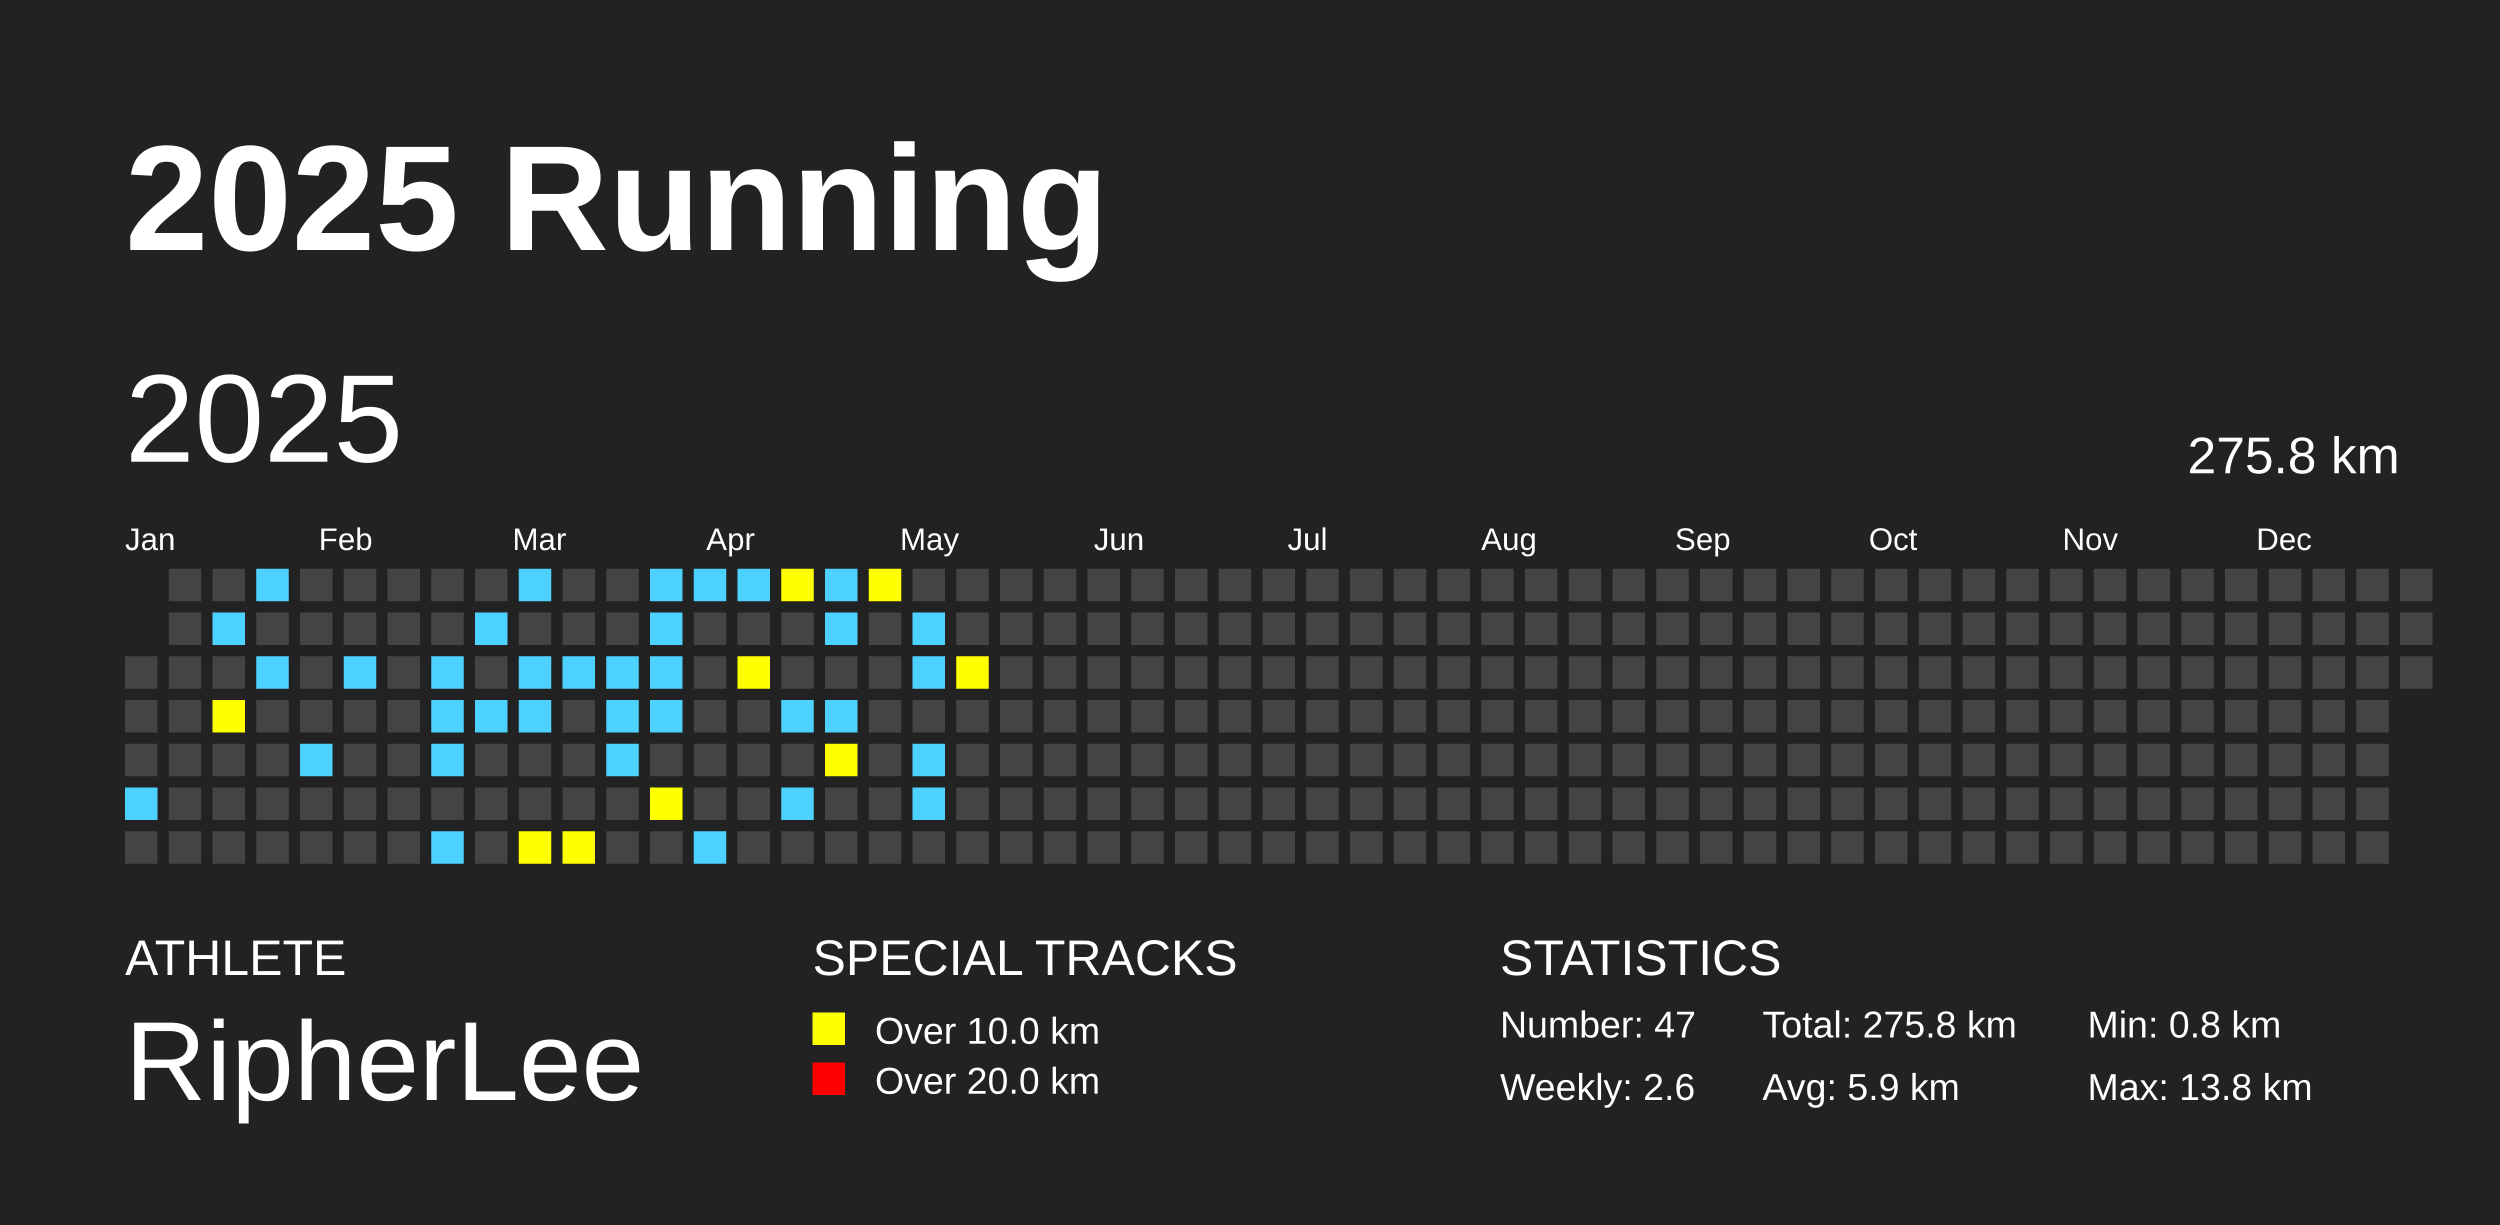
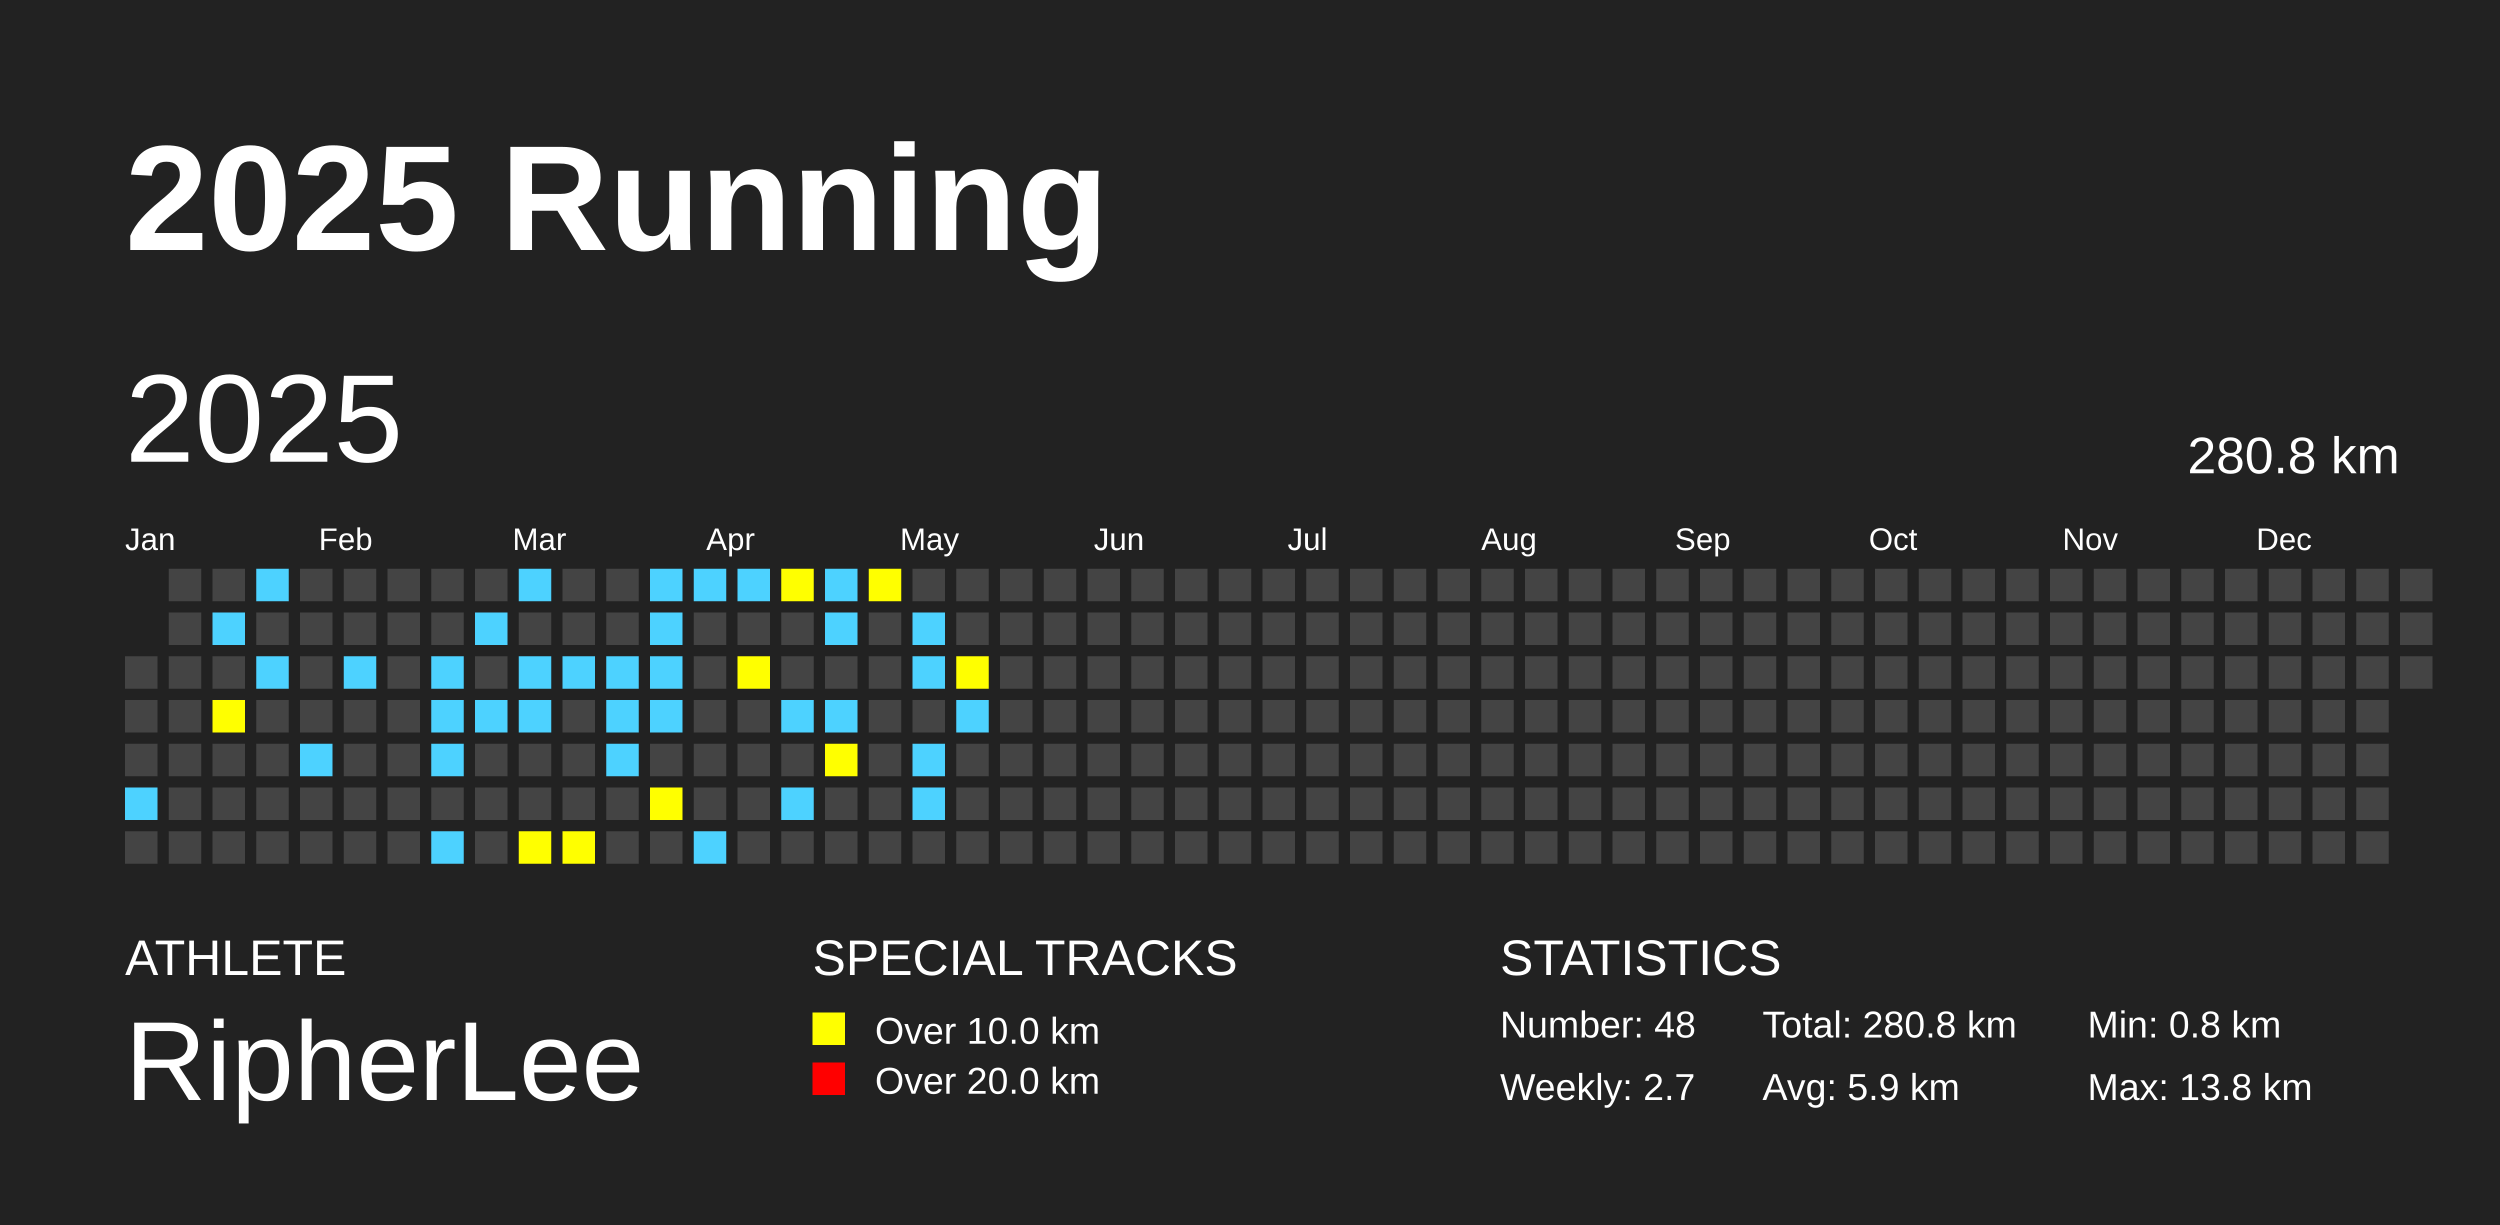
<svg xmlns="http://www.w3.org/2000/svg" baseProfile="full" height="98mm" version="1.1" viewBox="0,0,200,98" width="200mm">
  <defs />
  <rect fill="#222222" height="98" width="200" x="0" y="0" />
  <text fill="#FFFFFF" style="font-size:12px; font-family:Arial; font-weight:bold;" x="10" y="20">2025 Running</text>
  <text fill="#FFFFFF" style="font-size:4px; font-family:Arial" x="10" y="78">ATHLETE</text>
  <text fill="#FFFFFF" style="font-size:9px; font-family:Arial" x="10" y="88">RipherLee</text>
  <text fill="#FFFFFF" style="font-size:4px; font-family:Arial" x="65" y="78">SPECIAL TRACKS</text>
  <rect fill="yellow" height="2.6" width="2.6" x="65" y="81" />
  <text fill="#FFFFFF" style="font-size:3px; font-family:Arial" x="70" y="83.5">Over 10.0 km</text>
  <rect fill="red" height="2.6" width="2.6" x="65" y="85" />
  <text fill="#FFFFFF" style="font-size:3px; font-family:Arial" x="70" y="87.5">Over 20.0 km</text>
  <text fill="#FFFFFF" style="font-size:4px; font-family:Arial" x="120" y="78">STATISTICS</text>
-   <text fill="#FFFFFF" style="font-size:3px; font-family:Arial" x="120" y="83">Number: 47</text>
-   <text fill="#FFFFFF" style="font-size:3px; font-family:Arial" x="120" y="88">Weekly: 2.6</text>
-   <text fill="#FFFFFF" style="font-size:3px; font-family:Arial" x="141" y="83">Total: 275.8 km</text>
+   <text fill="#FFFFFF" style="font-size:3px; font-family:Arial" x="120" y="83">Number: 48</text>
+   <text fill="#FFFFFF" style="font-size:3px; font-family:Arial" x="120" y="88">Weekly: 2.7</text>
+   <text fill="#FFFFFF" style="font-size:3px; font-family:Arial" x="141" y="83">Total: 280.8 km</text>
  <text fill="#FFFFFF" style="font-size:3px; font-family:Arial" x="141" y="88">Avg: 5.9 km</text>
  <text fill="#FFFFFF" style="font-size:3px; font-family:Arial" x="167" y="83">Min: 0.8 km</text>
  <text fill="#FFFFFF" style="font-size:3px; font-family:Arial" x="167" y="88">Max: 13.8 km</text>
  <text dominant-baseline="hanging" fill="#FFFFFF" style="font-size:10.0px; font-family:Arial;" x="10" y="30">2025</text>
-   <text dominant-baseline="hanging" fill="#FFFFFF" style="font-size:4.125px; font-family:Arial;" x="175" y="35">275.8 km</text>
+   <text dominant-baseline="hanging" fill="#FFFFFF" style="font-size:4.125px; font-family:Arial;" x="175" y="35">280.8 km</text>
  <text fill="#FFFFFF" style="font-size:2.5px; font-family:Arial" x="10.0" y="44">Jan</text>
  <text fill="#FFFFFF" style="font-size:2.5px; font-family:Arial" x="25.5" y="44">Feb</text>
  <text fill="#FFFFFF" style="font-size:2.5px; font-family:Arial" x="41.0" y="44">Mar</text>
  <text fill="#FFFFFF" style="font-size:2.5px; font-family:Arial" x="56.5" y="44">Apr</text>
  <text fill="#FFFFFF" style="font-size:2.5px; font-family:Arial" x="72.0" y="44">May</text>
  <text fill="#FFFFFF" style="font-size:2.5px; font-family:Arial" x="87.5" y="44">Jun</text>
  <text fill="#FFFFFF" style="font-size:2.5px; font-family:Arial" x="103.0" y="44">Jul</text>
  <text fill="#FFFFFF" style="font-size:2.5px; font-family:Arial" x="118.5" y="44">Aug</text>
  <text fill="#FFFFFF" style="font-size:2.5px; font-family:Arial" x="134.0" y="44">Sep</text>
  <text fill="#FFFFFF" style="font-size:2.5px; font-family:Arial" x="149.5" y="44">Oct</text>
  <text fill="#FFFFFF" style="font-size:2.5px; font-family:Arial" x="165.0" y="44">Nov</text>
  <text fill="#FFFFFF" style="font-size:2.5px; font-family:Arial" x="180.5" y="44">Dec</text>
  <rect fill="#444444" height="2.6" width="2.6" x="10.0" y="52.5" />
  <rect fill="#444444" height="2.6" width="2.6" x="10.0" y="56.0" />
  <rect fill="#444444" height="2.6" width="2.6" x="10.0" y="59.5" />
  <rect fill="#4DD2FF" height="2.6" width="2.6" x="10.0" y="63.0" />
  <rect fill="#444444" height="2.6" width="2.6" x="10.0" y="66.5" />
  <rect fill="#444444" height="2.6" width="2.6" x="13.5" y="45.5" />
  <rect fill="#444444" height="2.6" width="2.6" x="13.5" y="49.0" />
  <rect fill="#444444" height="2.6" width="2.6" x="13.5" y="52.5" />
  <rect fill="#444444" height="2.6" width="2.6" x="13.5" y="56.0" />
  <rect fill="#444444" height="2.6" width="2.6" x="13.5" y="59.5" />
  <rect fill="#444444" height="2.6" width="2.6" x="13.5" y="63.0" />
  <rect fill="#444444" height="2.6" width="2.6" x="13.5" y="66.5" />
  <rect fill="#444444" height="2.6" width="2.6" x="17.0" y="45.5" />
  <rect fill="#4DD2FF" height="2.6" width="2.6" x="17.0" y="49.0" />
  <rect fill="#444444" height="2.6" width="2.6" x="17.0" y="52.5" />
  <rect fill="yellow" height="2.6" width="2.6" x="17.0" y="56.0" />
  <rect fill="#444444" height="2.6" width="2.6" x="17.0" y="59.5" />
  <rect fill="#444444" height="2.6" width="2.6" x="17.0" y="63.0" />
  <rect fill="#444444" height="2.6" width="2.6" x="17.0" y="66.5" />
  <rect fill="#4DD2FF" height="2.6" width="2.6" x="20.5" y="45.5" />
  <rect fill="#444444" height="2.6" width="2.6" x="20.5" y="49.0" />
  <rect fill="#4DD2FF" height="2.6" width="2.6" x="20.5" y="52.5" />
  <rect fill="#444444" height="2.6" width="2.6" x="20.5" y="56.0" />
  <rect fill="#444444" height="2.6" width="2.6" x="20.5" y="59.5" />
  <rect fill="#444444" height="2.6" width="2.6" x="20.5" y="63.0" />
  <rect fill="#444444" height="2.6" width="2.6" x="20.5" y="66.5" />
  <rect fill="#444444" height="2.6" width="2.6" x="24.0" y="45.5" />
  <rect fill="#444444" height="2.6" width="2.6" x="24.0" y="49.0" />
  <rect fill="#444444" height="2.6" width="2.6" x="24.0" y="52.5" />
  <rect fill="#444444" height="2.6" width="2.6" x="24.0" y="56.0" />
  <rect fill="#4DD2FF" height="2.6" width="2.6" x="24.0" y="59.5" />
  <rect fill="#444444" height="2.6" width="2.6" x="24.0" y="63.0" />
  <rect fill="#444444" height="2.6" width="2.6" x="24.0" y="66.5" />
  <rect fill="#444444" height="2.6" width="2.6" x="27.5" y="45.5" />
  <rect fill="#444444" height="2.6" width="2.6" x="27.5" y="49.0" />
  <rect fill="#4DD2FF" height="2.6" width="2.6" x="27.5" y="52.5" />
  <rect fill="#444444" height="2.6" width="2.6" x="27.5" y="56.0" />
  <rect fill="#444444" height="2.6" width="2.6" x="27.5" y="59.5" />
  <rect fill="#444444" height="2.6" width="2.6" x="27.5" y="63.0" />
  <rect fill="#444444" height="2.6" width="2.6" x="27.5" y="66.5" />
  <rect fill="#444444" height="2.6" width="2.6" x="31.0" y="45.5" />
  <rect fill="#444444" height="2.6" width="2.6" x="31.0" y="49.0" />
  <rect fill="#444444" height="2.6" width="2.6" x="31.0" y="52.5" />
  <rect fill="#444444" height="2.6" width="2.6" x="31.0" y="56.0" />
  <rect fill="#444444" height="2.6" width="2.6" x="31.0" y="59.5" />
  <rect fill="#444444" height="2.6" width="2.6" x="31.0" y="63.0" />
  <rect fill="#444444" height="2.6" width="2.6" x="31.0" y="66.5" />
  <rect fill="#444444" height="2.6" width="2.6" x="34.5" y="45.5" />
  <rect fill="#444444" height="2.6" width="2.6" x="34.5" y="49.0" />
  <rect fill="#4DD2FF" height="2.6" width="2.6" x="34.5" y="52.5" />
  <rect fill="#4DD2FF" height="2.6" width="2.6" x="34.5" y="56.0" />
  <rect fill="#4DD2FF" height="2.6" width="2.6" x="34.5" y="59.5" />
  <rect fill="#444444" height="2.6" width="2.6" x="34.5" y="63.0" />
  <rect fill="#4DD2FF" height="2.6" width="2.6" x="34.5" y="66.5" />
  <rect fill="#444444" height="2.6" width="2.6" x="38.0" y="45.5" />
  <rect fill="#4DD2FF" height="2.6" width="2.6" x="38.0" y="49.0" />
  <rect fill="#444444" height="2.6" width="2.6" x="38.0" y="52.5" />
  <rect fill="#4DD2FF" height="2.6" width="2.6" x="38.0" y="56.0" />
  <rect fill="#444444" height="2.6" width="2.6" x="38.0" y="59.5" />
  <rect fill="#444444" height="2.6" width="2.6" x="38.0" y="63.0" />
  <rect fill="#444444" height="2.6" width="2.6" x="38.0" y="66.5" />
  <rect fill="#4DD2FF" height="2.6" width="2.6" x="41.5" y="45.5" />
  <rect fill="#444444" height="2.6" width="2.6" x="41.5" y="49.0" />
  <rect fill="#4DD2FF" height="2.6" width="2.6" x="41.5" y="52.5" />
  <rect fill="#4DD2FF" height="2.6" width="2.6" x="41.5" y="56.0" />
  <rect fill="#444444" height="2.6" width="2.6" x="41.5" y="59.5" />
  <rect fill="#444444" height="2.6" width="2.6" x="41.5" y="63.0" />
  <rect fill="yellow" height="2.6" width="2.6" x="41.5" y="66.5" />
  <rect fill="#444444" height="2.6" width="2.6" x="45.0" y="45.5" />
  <rect fill="#444444" height="2.6" width="2.6" x="45.0" y="49.0" />
  <rect fill="#4DD2FF" height="2.6" width="2.6" x="45.0" y="52.5" />
  <rect fill="#444444" height="2.6" width="2.6" x="45.0" y="56.0" />
  <rect fill="#444444" height="2.6" width="2.6" x="45.0" y="59.5" />
  <rect fill="#444444" height="2.6" width="2.6" x="45.0" y="63.0" />
  <rect fill="yellow" height="2.6" width="2.6" x="45.0" y="66.5" />
  <rect fill="#444444" height="2.6" width="2.6" x="48.5" y="45.5" />
  <rect fill="#444444" height="2.6" width="2.6" x="48.5" y="49.0" />
  <rect fill="#4DD2FF" height="2.6" width="2.6" x="48.5" y="52.5" />
  <rect fill="#4DD2FF" height="2.6" width="2.6" x="48.5" y="56.0" />
  <rect fill="#4DD2FF" height="2.6" width="2.6" x="48.5" y="59.5" />
  <rect fill="#444444" height="2.6" width="2.6" x="48.5" y="63.0" />
  <rect fill="#444444" height="2.6" width="2.6" x="48.5" y="66.5" />
  <rect fill="#4DD2FF" height="2.6" width="2.6" x="52.0" y="45.5" />
  <rect fill="#4DD2FF" height="2.6" width="2.6" x="52.0" y="49.0" />
  <rect fill="#4DD2FF" height="2.6" width="2.6" x="52.0" y="52.5" />
  <rect fill="#4DD2FF" height="2.6" width="2.6" x="52.0" y="56.0" />
  <rect fill="#444444" height="2.6" width="2.6" x="52.0" y="59.5" />
  <rect fill="yellow" height="2.6" width="2.6" x="52.0" y="63.0" />
  <rect fill="#444444" height="2.6" width="2.6" x="52.0" y="66.5" />
  <rect fill="#4DD2FF" height="2.6" width="2.6" x="55.5" y="45.5" />
  <rect fill="#444444" height="2.6" width="2.6" x="55.5" y="49.0" />
  <rect fill="#444444" height="2.6" width="2.6" x="55.5" y="52.5" />
  <rect fill="#444444" height="2.6" width="2.6" x="55.5" y="56.0" />
  <rect fill="#444444" height="2.6" width="2.6" x="55.5" y="59.5" />
  <rect fill="#444444" height="2.6" width="2.6" x="55.5" y="63.0" />
  <rect fill="#4DD2FF" height="2.6" width="2.6" x="55.5" y="66.5" />
  <rect fill="#4DD2FF" height="2.6" width="2.6" x="59.0" y="45.5" />
  <rect fill="#444444" height="2.6" width="2.6" x="59.0" y="49.0" />
  <rect fill="yellow" height="2.6" width="2.6" x="59.0" y="52.5" />
  <rect fill="#444444" height="2.6" width="2.6" x="59.0" y="56.0" />
  <rect fill="#444444" height="2.6" width="2.6" x="59.0" y="59.5" />
  <rect fill="#444444" height="2.6" width="2.6" x="59.0" y="63.0" />
  <rect fill="#444444" height="2.6" width="2.6" x="59.0" y="66.5" />
  <rect fill="yellow" height="2.6" width="2.6" x="62.5" y="45.5" />
  <rect fill="#444444" height="2.6" width="2.6" x="62.5" y="49.0" />
  <rect fill="#444444" height="2.6" width="2.6" x="62.5" y="52.5" />
  <rect fill="#4DD2FF" height="2.6" width="2.6" x="62.5" y="56.0" />
  <rect fill="#444444" height="2.6" width="2.6" x="62.5" y="59.5" />
  <rect fill="#4DD2FF" height="2.6" width="2.6" x="62.5" y="63.0" />
  <rect fill="#444444" height="2.6" width="2.6" x="62.5" y="66.5" />
  <rect fill="#4DD2FF" height="2.6" width="2.6" x="66.0" y="45.5" />
  <rect fill="#4DD2FF" height="2.6" width="2.6" x="66.0" y="49.0" />
  <rect fill="#444444" height="2.6" width="2.6" x="66.0" y="52.5" />
  <rect fill="#4DD2FF" height="2.6" width="2.6" x="66.0" y="56.0" />
  <rect fill="yellow" height="2.6" width="2.6" x="66.0" y="59.5" />
  <rect fill="#444444" height="2.6" width="2.6" x="66.0" y="63.0" />
  <rect fill="#444444" height="2.6" width="2.6" x="66.0" y="66.5" />
  <rect fill="yellow" height="2.6" width="2.6" x="69.5" y="45.5" />
  <rect fill="#444444" height="2.6" width="2.6" x="69.5" y="49.0" />
  <rect fill="#444444" height="2.6" width="2.6" x="69.5" y="52.5" />
  <rect fill="#444444" height="2.6" width="2.6" x="69.5" y="56.0" />
  <rect fill="#444444" height="2.6" width="2.6" x="69.5" y="59.5" />
  <rect fill="#444444" height="2.6" width="2.6" x="69.5" y="63.0" />
  <rect fill="#444444" height="2.6" width="2.6" x="69.5" y="66.5" />
  <rect fill="#444444" height="2.6" width="2.6" x="73.0" y="45.5" />
  <rect fill="#4DD2FF" height="2.6" width="2.6" x="73.0" y="49.0" />
  <rect fill="#4DD2FF" height="2.6" width="2.6" x="73.0" y="52.5" />
  <rect fill="#444444" height="2.6" width="2.6" x="73.0" y="56.0" />
  <rect fill="#4DD2FF" height="2.6" width="2.6" x="73.0" y="59.5" />
  <rect fill="#4DD2FF" height="2.6" width="2.6" x="73.0" y="63.0" />
  <rect fill="#444444" height="2.6" width="2.6" x="73.0" y="66.5" />
  <rect fill="#444444" height="2.6" width="2.6" x="76.5" y="45.5" />
  <rect fill="#444444" height="2.6" width="2.6" x="76.5" y="49.0" />
  <rect fill="yellow" height="2.6" width="2.6" x="76.5" y="52.5" />
-   <rect fill="#444444" height="2.6" width="2.6" x="76.5" y="56.0" />
+   <rect fill="#4DD2FF" height="2.6" width="2.6" x="76.5" y="56.0" />
  <rect fill="#444444" height="2.6" width="2.6" x="76.5" y="59.5" />
  <rect fill="#444444" height="2.6" width="2.6" x="76.5" y="63.0" />
  <rect fill="#444444" height="2.6" width="2.6" x="76.5" y="66.5" />
  <rect fill="#444444" height="2.6" width="2.6" x="80.0" y="45.5" />
  <rect fill="#444444" height="2.6" width="2.6" x="80.0" y="49.0" />
  <rect fill="#444444" height="2.6" width="2.6" x="80.0" y="52.5" />
  <rect fill="#444444" height="2.6" width="2.6" x="80.0" y="56.0" />
  <rect fill="#444444" height="2.6" width="2.6" x="80.0" y="59.5" />
  <rect fill="#444444" height="2.6" width="2.6" x="80.0" y="63.0" />
  <rect fill="#444444" height="2.6" width="2.6" x="80.0" y="66.5" />
  <rect fill="#444444" height="2.6" width="2.6" x="83.5" y="45.5" />
  <rect fill="#444444" height="2.6" width="2.6" x="83.5" y="49.0" />
  <rect fill="#444444" height="2.6" width="2.6" x="83.5" y="52.5" />
  <rect fill="#444444" height="2.6" width="2.6" x="83.5" y="56.0" />
  <rect fill="#444444" height="2.6" width="2.6" x="83.5" y="59.5" />
  <rect fill="#444444" height="2.6" width="2.6" x="83.5" y="63.0" />
  <rect fill="#444444" height="2.6" width="2.6" x="83.5" y="66.5" />
  <rect fill="#444444" height="2.6" width="2.6" x="87.0" y="45.5" />
  <rect fill="#444444" height="2.6" width="2.6" x="87.0" y="49.0" />
  <rect fill="#444444" height="2.6" width="2.6" x="87.0" y="52.5" />
  <rect fill="#444444" height="2.6" width="2.6" x="87.0" y="56.0" />
  <rect fill="#444444" height="2.6" width="2.6" x="87.0" y="59.5" />
  <rect fill="#444444" height="2.6" width="2.6" x="87.0" y="63.0" />
  <rect fill="#444444" height="2.6" width="2.6" x="87.0" y="66.5" />
  <rect fill="#444444" height="2.6" width="2.6" x="90.5" y="45.5" />
  <rect fill="#444444" height="2.6" width="2.6" x="90.5" y="49.0" />
  <rect fill="#444444" height="2.6" width="2.6" x="90.5" y="52.5" />
  <rect fill="#444444" height="2.6" width="2.6" x="90.5" y="56.0" />
  <rect fill="#444444" height="2.6" width="2.6" x="90.5" y="59.5" />
  <rect fill="#444444" height="2.6" width="2.6" x="90.5" y="63.0" />
  <rect fill="#444444" height="2.6" width="2.6" x="90.5" y="66.5" />
  <rect fill="#444444" height="2.6" width="2.6" x="94.0" y="45.5" />
  <rect fill="#444444" height="2.6" width="2.6" x="94.0" y="49.0" />
  <rect fill="#444444" height="2.6" width="2.6" x="94.0" y="52.5" />
  <rect fill="#444444" height="2.6" width="2.6" x="94.0" y="56.0" />
  <rect fill="#444444" height="2.6" width="2.6" x="94.0" y="59.5" />
  <rect fill="#444444" height="2.6" width="2.6" x="94.0" y="63.0" />
  <rect fill="#444444" height="2.6" width="2.6" x="94.0" y="66.5" />
  <rect fill="#444444" height="2.6" width="2.6" x="97.5" y="45.5" />
  <rect fill="#444444" height="2.6" width="2.6" x="97.5" y="49.0" />
  <rect fill="#444444" height="2.6" width="2.6" x="97.5" y="52.5" />
  <rect fill="#444444" height="2.6" width="2.6" x="97.5" y="56.0" />
  <rect fill="#444444" height="2.6" width="2.6" x="97.5" y="59.5" />
  <rect fill="#444444" height="2.6" width="2.6" x="97.5" y="63.0" />
  <rect fill="#444444" height="2.6" width="2.6" x="97.5" y="66.5" />
  <rect fill="#444444" height="2.6" width="2.6" x="101.0" y="45.5" />
  <rect fill="#444444" height="2.6" width="2.6" x="101.0" y="49.0" />
  <rect fill="#444444" height="2.6" width="2.6" x="101.0" y="52.5" />
  <rect fill="#444444" height="2.6" width="2.6" x="101.0" y="56.0" />
  <rect fill="#444444" height="2.6" width="2.6" x="101.0" y="59.5" />
  <rect fill="#444444" height="2.6" width="2.6" x="101.0" y="63.0" />
  <rect fill="#444444" height="2.6" width="2.6" x="101.0" y="66.5" />
  <rect fill="#444444" height="2.6" width="2.6" x="104.5" y="45.5" />
  <rect fill="#444444" height="2.6" width="2.6" x="104.5" y="49.0" />
  <rect fill="#444444" height="2.6" width="2.6" x="104.5" y="52.5" />
  <rect fill="#444444" height="2.6" width="2.6" x="104.5" y="56.0" />
  <rect fill="#444444" height="2.6" width="2.6" x="104.5" y="59.5" />
  <rect fill="#444444" height="2.6" width="2.6" x="104.5" y="63.0" />
  <rect fill="#444444" height="2.6" width="2.6" x="104.5" y="66.5" />
  <rect fill="#444444" height="2.6" width="2.6" x="108.0" y="45.5" />
  <rect fill="#444444" height="2.6" width="2.6" x="108.0" y="49.0" />
  <rect fill="#444444" height="2.6" width="2.6" x="108.0" y="52.5" />
  <rect fill="#444444" height="2.6" width="2.6" x="108.0" y="56.0" />
  <rect fill="#444444" height="2.6" width="2.6" x="108.0" y="59.5" />
  <rect fill="#444444" height="2.6" width="2.6" x="108.0" y="63.0" />
  <rect fill="#444444" height="2.6" width="2.6" x="108.0" y="66.5" />
  <rect fill="#444444" height="2.6" width="2.6" x="111.5" y="45.5" />
  <rect fill="#444444" height="2.6" width="2.6" x="111.5" y="49.0" />
  <rect fill="#444444" height="2.6" width="2.6" x="111.5" y="52.5" />
  <rect fill="#444444" height="2.6" width="2.6" x="111.5" y="56.0" />
  <rect fill="#444444" height="2.6" width="2.6" x="111.5" y="59.5" />
  <rect fill="#444444" height="2.6" width="2.6" x="111.5" y="63.0" />
  <rect fill="#444444" height="2.6" width="2.6" x="111.5" y="66.5" />
  <rect fill="#444444" height="2.6" width="2.6" x="115.0" y="45.5" />
  <rect fill="#444444" height="2.6" width="2.6" x="115.0" y="49.0" />
  <rect fill="#444444" height="2.6" width="2.6" x="115.0" y="52.5" />
  <rect fill="#444444" height="2.6" width="2.6" x="115.0" y="56.0" />
  <rect fill="#444444" height="2.6" width="2.6" x="115.0" y="59.5" />
  <rect fill="#444444" height="2.6" width="2.6" x="115.0" y="63.0" />
  <rect fill="#444444" height="2.6" width="2.6" x="115.0" y="66.5" />
  <rect fill="#444444" height="2.6" width="2.6" x="118.5" y="45.5" />
  <rect fill="#444444" height="2.6" width="2.6" x="118.5" y="49.0" />
  <rect fill="#444444" height="2.6" width="2.6" x="118.5" y="52.5" />
  <rect fill="#444444" height="2.6" width="2.6" x="118.5" y="56.0" />
  <rect fill="#444444" height="2.6" width="2.6" x="118.5" y="59.5" />
  <rect fill="#444444" height="2.6" width="2.6" x="118.5" y="63.0" />
  <rect fill="#444444" height="2.6" width="2.6" x="118.5" y="66.5" />
  <rect fill="#444444" height="2.6" width="2.6" x="122.0" y="45.5" />
  <rect fill="#444444" height="2.6" width="2.6" x="122.0" y="49.0" />
  <rect fill="#444444" height="2.6" width="2.6" x="122.0" y="52.5" />
  <rect fill="#444444" height="2.6" width="2.6" x="122.0" y="56.0" />
  <rect fill="#444444" height="2.6" width="2.6" x="122.0" y="59.5" />
  <rect fill="#444444" height="2.6" width="2.6" x="122.0" y="63.0" />
  <rect fill="#444444" height="2.6" width="2.6" x="122.0" y="66.5" />
  <rect fill="#444444" height="2.6" width="2.6" x="125.5" y="45.5" />
  <rect fill="#444444" height="2.6" width="2.6" x="125.5" y="49.0" />
  <rect fill="#444444" height="2.6" width="2.6" x="125.5" y="52.5" />
  <rect fill="#444444" height="2.6" width="2.6" x="125.5" y="56.0" />
  <rect fill="#444444" height="2.6" width="2.6" x="125.5" y="59.5" />
  <rect fill="#444444" height="2.6" width="2.6" x="125.5" y="63.0" />
  <rect fill="#444444" height="2.6" width="2.6" x="125.5" y="66.5" />
  <rect fill="#444444" height="2.6" width="2.6" x="129.0" y="45.5" />
  <rect fill="#444444" height="2.6" width="2.6" x="129.0" y="49.0" />
  <rect fill="#444444" height="2.6" width="2.6" x="129.0" y="52.5" />
  <rect fill="#444444" height="2.6" width="2.6" x="129.0" y="56.0" />
  <rect fill="#444444" height="2.6" width="2.6" x="129.0" y="59.5" />
  <rect fill="#444444" height="2.6" width="2.6" x="129.0" y="63.0" />
  <rect fill="#444444" height="2.6" width="2.6" x="129.0" y="66.5" />
  <rect fill="#444444" height="2.6" width="2.6" x="132.5" y="45.5" />
  <rect fill="#444444" height="2.6" width="2.6" x="132.5" y="49.0" />
  <rect fill="#444444" height="2.6" width="2.6" x="132.5" y="52.5" />
  <rect fill="#444444" height="2.6" width="2.6" x="132.5" y="56.0" />
  <rect fill="#444444" height="2.6" width="2.6" x="132.5" y="59.5" />
  <rect fill="#444444" height="2.6" width="2.6" x="132.5" y="63.0" />
  <rect fill="#444444" height="2.6" width="2.6" x="132.5" y="66.5" />
  <rect fill="#444444" height="2.6" width="2.6" x="136.0" y="45.5" />
  <rect fill="#444444" height="2.6" width="2.6" x="136.0" y="49.0" />
  <rect fill="#444444" height="2.6" width="2.6" x="136.0" y="52.5" />
  <rect fill="#444444" height="2.6" width="2.6" x="136.0" y="56.0" />
  <rect fill="#444444" height="2.6" width="2.6" x="136.0" y="59.5" />
  <rect fill="#444444" height="2.6" width="2.6" x="136.0" y="63.0" />
  <rect fill="#444444" height="2.6" width="2.6" x="136.0" y="66.5" />
  <rect fill="#444444" height="2.6" width="2.6" x="139.5" y="45.5" />
  <rect fill="#444444" height="2.6" width="2.6" x="139.5" y="49.0" />
  <rect fill="#444444" height="2.6" width="2.6" x="139.5" y="52.5" />
  <rect fill="#444444" height="2.6" width="2.6" x="139.5" y="56.0" />
  <rect fill="#444444" height="2.6" width="2.6" x="139.5" y="59.5" />
  <rect fill="#444444" height="2.6" width="2.6" x="139.5" y="63.0" />
  <rect fill="#444444" height="2.6" width="2.6" x="139.5" y="66.5" />
  <rect fill="#444444" height="2.6" width="2.6" x="143.0" y="45.5" />
  <rect fill="#444444" height="2.6" width="2.6" x="143.0" y="49.0" />
  <rect fill="#444444" height="2.6" width="2.6" x="143.0" y="52.5" />
  <rect fill="#444444" height="2.6" width="2.6" x="143.0" y="56.0" />
  <rect fill="#444444" height="2.6" width="2.6" x="143.0" y="59.5" />
  <rect fill="#444444" height="2.6" width="2.6" x="143.0" y="63.0" />
  <rect fill="#444444" height="2.6" width="2.6" x="143.0" y="66.5" />
  <rect fill="#444444" height="2.6" width="2.6" x="146.5" y="45.5" />
  <rect fill="#444444" height="2.6" width="2.6" x="146.5" y="49.0" />
  <rect fill="#444444" height="2.6" width="2.6" x="146.5" y="52.5" />
  <rect fill="#444444" height="2.6" width="2.6" x="146.5" y="56.0" />
  <rect fill="#444444" height="2.6" width="2.6" x="146.5" y="59.5" />
  <rect fill="#444444" height="2.6" width="2.6" x="146.5" y="63.0" />
  <rect fill="#444444" height="2.6" width="2.6" x="146.5" y="66.5" />
  <rect fill="#444444" height="2.6" width="2.6" x="150.0" y="45.5" />
  <rect fill="#444444" height="2.6" width="2.6" x="150.0" y="49.0" />
  <rect fill="#444444" height="2.6" width="2.6" x="150.0" y="52.5" />
  <rect fill="#444444" height="2.6" width="2.6" x="150.0" y="56.0" />
  <rect fill="#444444" height="2.6" width="2.6" x="150.0" y="59.5" />
  <rect fill="#444444" height="2.6" width="2.6" x="150.0" y="63.0" />
  <rect fill="#444444" height="2.6" width="2.6" x="150.0" y="66.5" />
  <rect fill="#444444" height="2.6" width="2.6" x="153.5" y="45.5" />
  <rect fill="#444444" height="2.6" width="2.6" x="153.5" y="49.0" />
  <rect fill="#444444" height="2.6" width="2.6" x="153.5" y="52.5" />
  <rect fill="#444444" height="2.6" width="2.6" x="153.5" y="56.0" />
  <rect fill="#444444" height="2.6" width="2.6" x="153.5" y="59.5" />
  <rect fill="#444444" height="2.6" width="2.6" x="153.5" y="63.0" />
  <rect fill="#444444" height="2.6" width="2.6" x="153.5" y="66.5" />
  <rect fill="#444444" height="2.6" width="2.6" x="157.0" y="45.5" />
  <rect fill="#444444" height="2.6" width="2.6" x="157.0" y="49.0" />
  <rect fill="#444444" height="2.6" width="2.6" x="157.0" y="52.5" />
  <rect fill="#444444" height="2.6" width="2.6" x="157.0" y="56.0" />
  <rect fill="#444444" height="2.6" width="2.6" x="157.0" y="59.5" />
  <rect fill="#444444" height="2.6" width="2.6" x="157.0" y="63.0" />
  <rect fill="#444444" height="2.6" width="2.6" x="157.0" y="66.5" />
  <rect fill="#444444" height="2.6" width="2.6" x="160.5" y="45.5" />
  <rect fill="#444444" height="2.6" width="2.6" x="160.5" y="49.0" />
  <rect fill="#444444" height="2.6" width="2.6" x="160.5" y="52.5" />
  <rect fill="#444444" height="2.6" width="2.6" x="160.5" y="56.0" />
  <rect fill="#444444" height="2.6" width="2.6" x="160.5" y="59.5" />
  <rect fill="#444444" height="2.6" width="2.6" x="160.5" y="63.0" />
  <rect fill="#444444" height="2.6" width="2.6" x="160.5" y="66.5" />
  <rect fill="#444444" height="2.6" width="2.6" x="164.0" y="45.5" />
  <rect fill="#444444" height="2.6" width="2.6" x="164.0" y="49.0" />
  <rect fill="#444444" height="2.6" width="2.6" x="164.0" y="52.5" />
  <rect fill="#444444" height="2.6" width="2.6" x="164.0" y="56.0" />
  <rect fill="#444444" height="2.6" width="2.6" x="164.0" y="59.5" />
  <rect fill="#444444" height="2.6" width="2.6" x="164.0" y="63.0" />
  <rect fill="#444444" height="2.6" width="2.6" x="164.0" y="66.5" />
  <rect fill="#444444" height="2.6" width="2.6" x="167.5" y="45.5" />
  <rect fill="#444444" height="2.6" width="2.6" x="167.5" y="49.0" />
  <rect fill="#444444" height="2.6" width="2.6" x="167.5" y="52.5" />
  <rect fill="#444444" height="2.6" width="2.6" x="167.5" y="56.0" />
  <rect fill="#444444" height="2.6" width="2.6" x="167.5" y="59.5" />
  <rect fill="#444444" height="2.6" width="2.6" x="167.5" y="63.0" />
  <rect fill="#444444" height="2.6" width="2.6" x="167.5" y="66.5" />
  <rect fill="#444444" height="2.6" width="2.6" x="171.0" y="45.5" />
  <rect fill="#444444" height="2.6" width="2.6" x="171.0" y="49.0" />
  <rect fill="#444444" height="2.6" width="2.6" x="171.0" y="52.5" />
  <rect fill="#444444" height="2.6" width="2.6" x="171.0" y="56.0" />
  <rect fill="#444444" height="2.6" width="2.6" x="171.0" y="59.5" />
  <rect fill="#444444" height="2.6" width="2.6" x="171.0" y="63.0" />
  <rect fill="#444444" height="2.6" width="2.6" x="171.0" y="66.5" />
  <rect fill="#444444" height="2.6" width="2.6" x="174.5" y="45.5" />
  <rect fill="#444444" height="2.6" width="2.6" x="174.5" y="49.0" />
  <rect fill="#444444" height="2.6" width="2.6" x="174.5" y="52.5" />
  <rect fill="#444444" height="2.6" width="2.6" x="174.5" y="56.0" />
  <rect fill="#444444" height="2.6" width="2.6" x="174.5" y="59.5" />
  <rect fill="#444444" height="2.6" width="2.6" x="174.5" y="63.0" />
  <rect fill="#444444" height="2.6" width="2.6" x="174.5" y="66.5" />
  <rect fill="#444444" height="2.6" width="2.6" x="178.0" y="45.5" />
  <rect fill="#444444" height="2.6" width="2.6" x="178.0" y="49.0" />
  <rect fill="#444444" height="2.6" width="2.6" x="178.0" y="52.5" />
  <rect fill="#444444" height="2.6" width="2.6" x="178.0" y="56.0" />
  <rect fill="#444444" height="2.6" width="2.6" x="178.0" y="59.5" />
  <rect fill="#444444" height="2.6" width="2.6" x="178.0" y="63.0" />
  <rect fill="#444444" height="2.6" width="2.6" x="178.0" y="66.5" />
  <rect fill="#444444" height="2.6" width="2.6" x="181.5" y="45.5" />
  <rect fill="#444444" height="2.6" width="2.6" x="181.5" y="49.0" />
  <rect fill="#444444" height="2.6" width="2.6" x="181.5" y="52.5" />
  <rect fill="#444444" height="2.6" width="2.6" x="181.5" y="56.0" />
  <rect fill="#444444" height="2.6" width="2.6" x="181.5" y="59.5" />
  <rect fill="#444444" height="2.6" width="2.6" x="181.5" y="63.0" />
  <rect fill="#444444" height="2.6" width="2.6" x="181.5" y="66.5" />
  <rect fill="#444444" height="2.6" width="2.6" x="185.0" y="45.5" />
  <rect fill="#444444" height="2.6" width="2.6" x="185.0" y="49.0" />
  <rect fill="#444444" height="2.6" width="2.6" x="185.0" y="52.5" />
  <rect fill="#444444" height="2.6" width="2.6" x="185.0" y="56.0" />
  <rect fill="#444444" height="2.6" width="2.6" x="185.0" y="59.5" />
  <rect fill="#444444" height="2.6" width="2.6" x="185.0" y="63.0" />
  <rect fill="#444444" height="2.6" width="2.6" x="185.0" y="66.5" />
  <rect fill="#444444" height="2.6" width="2.6" x="188.5" y="45.5" />
  <rect fill="#444444" height="2.6" width="2.6" x="188.5" y="49.0" />
  <rect fill="#444444" height="2.6" width="2.6" x="188.5" y="52.5" />
  <rect fill="#444444" height="2.6" width="2.6" x="188.5" y="56.0" />
  <rect fill="#444444" height="2.6" width="2.6" x="188.5" y="59.5" />
  <rect fill="#444444" height="2.6" width="2.6" x="188.5" y="63.0" />
  <rect fill="#444444" height="2.6" width="2.6" x="188.5" y="66.5" />
  <rect fill="#444444" height="2.6" width="2.6" x="192.0" y="45.5" />
  <rect fill="#444444" height="2.6" width="2.6" x="192.0" y="49.0" />
  <rect fill="#444444" height="2.6" width="2.6" x="192.0" y="52.5" />
</svg>
